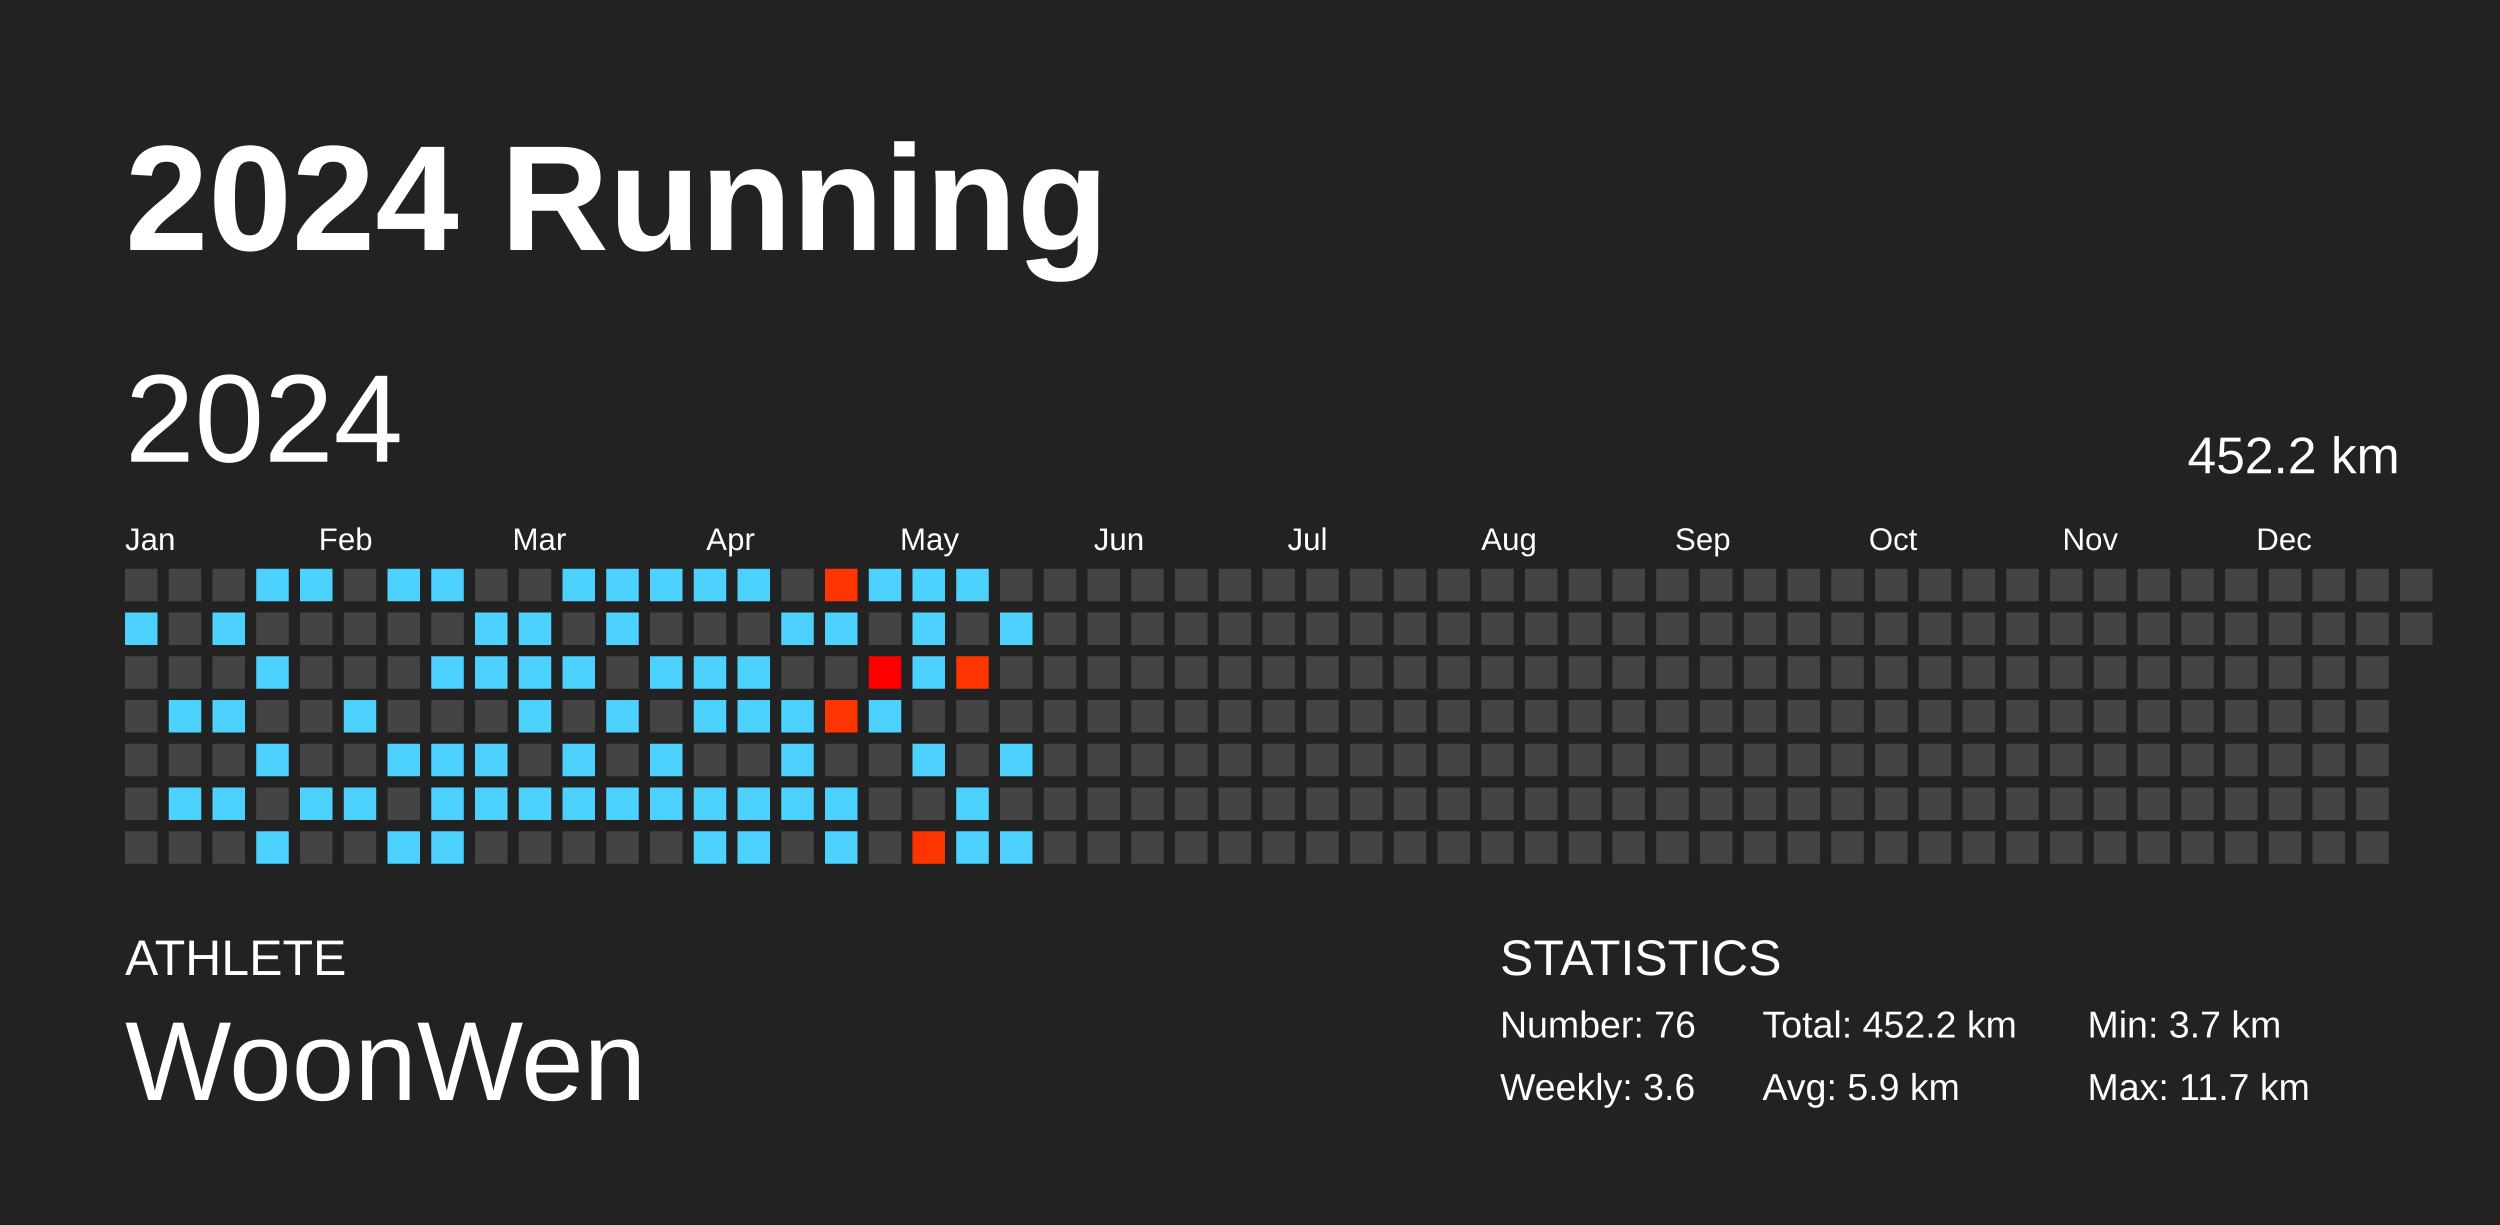
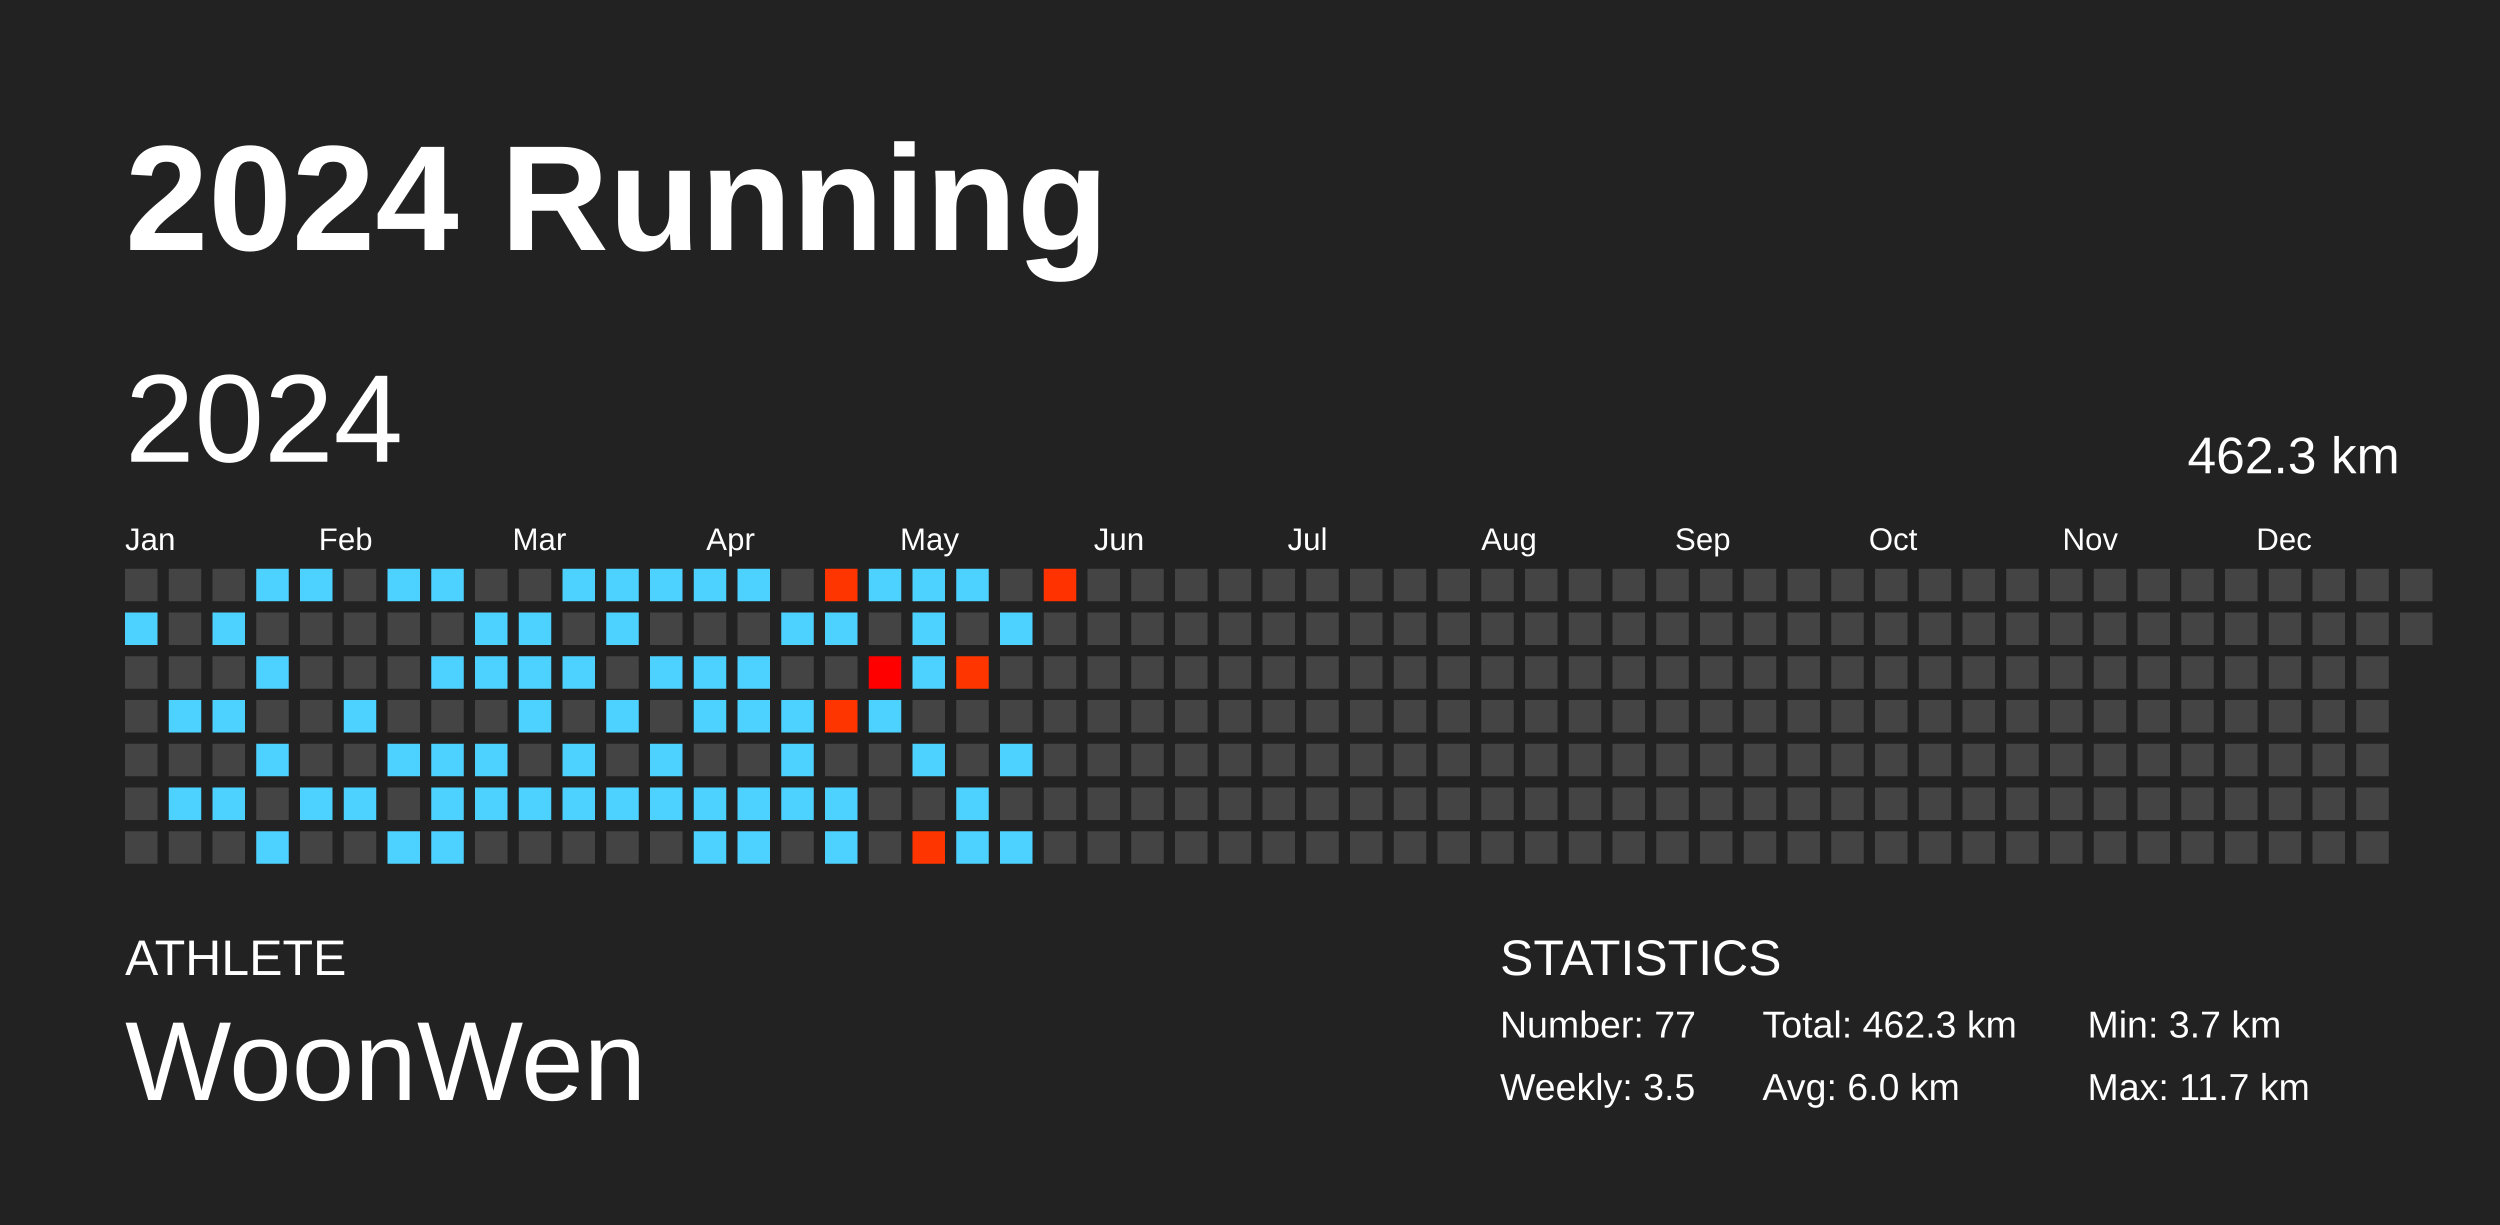
<svg xmlns="http://www.w3.org/2000/svg" baseProfile="full" height="98mm" version="1.1" viewBox="0,0,200,98" width="200mm">
  <defs />
  <rect fill="#222222" height="98" width="200" x="0" y="0" />
  <text fill="#FFFFFF" style="font-size:12px; font-family:Arial; font-weight:bold;" x="10" y="20">2024 Running</text>
  <text fill="#FFFFFF" style="font-size:4px; font-family:Arial" x="10" y="78">ATHLETE</text>
  <text fill="#FFFFFF" style="font-size:9px; font-family:Arial" x="10" y="88">WoonWen</text>
  <text fill="#FFFFFF" style="font-size:4px; font-family:Arial" x="120" y="78">STATISTICS</text>
-   <text fill="#FFFFFF" style="font-size:3px; font-family:Arial" x="120" y="83">Number: 76</text>
-   <text fill="#FFFFFF" style="font-size:3px; font-family:Arial" x="120" y="88">Weekly: 3.6</text>
-   <text fill="#FFFFFF" style="font-size:3px; font-family:Arial" x="141" y="83">Total: 452.2 km</text>
-   <text fill="#FFFFFF" style="font-size:3px; font-family:Arial" x="141" y="88">Avg: 5.9 km</text>
+   <text fill="#FFFFFF" style="font-size:3px; font-family:Arial" x="120" y="83">Number: 77</text>
+   <text fill="#FFFFFF" style="font-size:3px; font-family:Arial" x="120" y="88">Weekly: 3.5</text>
+   <text fill="#FFFFFF" style="font-size:3px; font-family:Arial" x="141" y="83">Total: 462.3 km</text>
+   <text fill="#FFFFFF" style="font-size:3px; font-family:Arial" x="141" y="88">Avg: 6.0 km</text>
  <text fill="#FFFFFF" style="font-size:3px; font-family:Arial" x="167" y="83">Min: 3.7 km</text>
  <text fill="#FFFFFF" style="font-size:3px; font-family:Arial" x="167" y="88">Max: 11.7 km</text>
  <text dominant-baseline="hanging" fill="#FFFFFF" style="font-size:10.0px; font-family:Arial;" x="10" y="30">2024</text>
-   <text dominant-baseline="hanging" fill="#FFFFFF" style="font-size:4.125px; font-family:Arial;" x="175" y="35">452.2 km</text>
+   <text dominant-baseline="hanging" fill="#FFFFFF" style="font-size:4.125px; font-family:Arial;" x="175" y="35">462.3 km</text>
  <text fill="#FFFFFF" style="font-size:2.5px; font-family:Arial" x="10.0" y="44">Jan</text>
  <text fill="#FFFFFF" style="font-size:2.5px; font-family:Arial" x="25.5" y="44">Feb</text>
  <text fill="#FFFFFF" style="font-size:2.5px; font-family:Arial" x="41.0" y="44">Mar</text>
  <text fill="#FFFFFF" style="font-size:2.5px; font-family:Arial" x="56.5" y="44">Apr</text>
  <text fill="#FFFFFF" style="font-size:2.5px; font-family:Arial" x="72.0" y="44">May</text>
  <text fill="#FFFFFF" style="font-size:2.5px; font-family:Arial" x="87.5" y="44">Jun</text>
  <text fill="#FFFFFF" style="font-size:2.5px; font-family:Arial" x="103.0" y="44">Jul</text>
  <text fill="#FFFFFF" style="font-size:2.5px; font-family:Arial" x="118.5" y="44">Aug</text>
  <text fill="#FFFFFF" style="font-size:2.5px; font-family:Arial" x="134.0" y="44">Sep</text>
  <text fill="#FFFFFF" style="font-size:2.5px; font-family:Arial" x="149.5" y="44">Oct</text>
  <text fill="#FFFFFF" style="font-size:2.5px; font-family:Arial" x="165.0" y="44">Nov</text>
  <text fill="#FFFFFF" style="font-size:2.5px; font-family:Arial" x="180.5" y="44">Dec</text>
  <rect fill="#444444" height="2.6" width="2.6" x="10.0" y="45.5" />
  <rect fill="#4dd2ff" height="2.6" width="2.6" x="10.0" y="49.0" />
  <rect fill="#444444" height="2.6" width="2.6" x="10.0" y="52.5" />
  <rect fill="#444444" height="2.6" width="2.6" x="10.0" y="56.0" />
  <rect fill="#444444" height="2.6" width="2.6" x="10.0" y="59.5" />
  <rect fill="#444444" height="2.6" width="2.6" x="10.0" y="63.0" />
  <rect fill="#444444" height="2.6" width="2.6" x="10.0" y="66.5" />
  <rect fill="#444444" height="2.6" width="2.6" x="13.5" y="45.5" />
  <rect fill="#444444" height="2.6" width="2.6" x="13.5" y="49.0" />
  <rect fill="#444444" height="2.6" width="2.6" x="13.5" y="52.5" />
  <rect fill="#4dd2ff" height="2.6" width="2.6" x="13.5" y="56.0" />
  <rect fill="#444444" height="2.6" width="2.6" x="13.5" y="59.5" />
  <rect fill="#4dd2ff" height="2.6" width="2.6" x="13.5" y="63.0" />
  <rect fill="#444444" height="2.6" width="2.6" x="13.5" y="66.5" />
  <rect fill="#444444" height="2.6" width="2.6" x="17.0" y="45.5" />
  <rect fill="#4dd2ff" height="2.6" width="2.6" x="17.0" y="49.0" />
  <rect fill="#444444" height="2.6" width="2.6" x="17.0" y="52.5" />
  <rect fill="#4dd2ff" height="2.6" width="2.6" x="17.0" y="56.0" />
  <rect fill="#444444" height="2.6" width="2.6" x="17.0" y="59.5" />
  <rect fill="#4dd2ff" height="2.6" width="2.6" x="17.0" y="63.0" />
  <rect fill="#444444" height="2.6" width="2.6" x="17.0" y="66.5" />
  <rect fill="#4dd2ff" height="2.6" width="2.6" x="20.5" y="45.5" />
  <rect fill="#444444" height="2.6" width="2.6" x="20.5" y="49.0" />
  <rect fill="#4dd2ff" height="2.6" width="2.6" x="20.5" y="52.5" />
  <rect fill="#444444" height="2.6" width="2.6" x="20.5" y="56.0" />
  <rect fill="#4dd2ff" height="2.6" width="2.6" x="20.5" y="59.5" />
  <rect fill="#444444" height="2.6" width="2.6" x="20.5" y="63.0" />
  <rect fill="#4dd2ff" height="2.6" width="2.6" x="20.5" y="66.5" />
  <rect fill="#4dd2ff" height="2.6" width="2.6" x="24.0" y="45.5" />
  <rect fill="#444444" height="2.6" width="2.6" x="24.0" y="49.0" />
  <rect fill="#444444" height="2.6" width="2.6" x="24.0" y="52.5" />
  <rect fill="#444444" height="2.6" width="2.6" x="24.0" y="56.0" />
  <rect fill="#444444" height="2.6" width="2.6" x="24.0" y="59.5" />
  <rect fill="#4dd2ff" height="2.6" width="2.6" x="24.0" y="63.0" />
  <rect fill="#444444" height="2.6" width="2.6" x="24.0" y="66.5" />
  <rect fill="#444444" height="2.6" width="2.6" x="27.5" y="45.5" />
  <rect fill="#444444" height="2.6" width="2.6" x="27.5" y="49.0" />
  <rect fill="#444444" height="2.6" width="2.6" x="27.5" y="52.5" />
  <rect fill="#4dd2ff" height="2.6" width="2.6" x="27.5" y="56.0" />
  <rect fill="#444444" height="2.6" width="2.6" x="27.5" y="59.5" />
  <rect fill="#4dd2ff" height="2.6" width="2.6" x="27.5" y="63.0" />
  <rect fill="#444444" height="2.6" width="2.6" x="27.5" y="66.5" />
  <rect fill="#4dd2ff" height="2.6" width="2.6" x="31.0" y="45.5" />
  <rect fill="#444444" height="2.6" width="2.6" x="31.0" y="49.0" />
  <rect fill="#444444" height="2.6" width="2.6" x="31.0" y="52.5" />
  <rect fill="#444444" height="2.6" width="2.6" x="31.0" y="56.0" />
  <rect fill="#4dd2ff" height="2.6" width="2.6" x="31.0" y="59.5" />
  <rect fill="#444444" height="2.6" width="2.6" x="31.0" y="63.0" />
  <rect fill="#4dd2ff" height="2.6" width="2.6" x="31.0" y="66.5" />
  <rect fill="#4dd2ff" height="2.6" width="2.6" x="34.5" y="45.5" />
  <rect fill="#444444" height="2.6" width="2.6" x="34.5" y="49.0" />
  <rect fill="#4dd2ff" height="2.6" width="2.6" x="34.5" y="52.5" />
  <rect fill="#444444" height="2.6" width="2.6" x="34.5" y="56.0" />
  <rect fill="#4dd2ff" height="2.6" width="2.6" x="34.5" y="59.5" />
  <rect fill="#4dd2ff" height="2.6" width="2.6" x="34.5" y="63.0" />
  <rect fill="#4dd2ff" height="2.6" width="2.6" x="34.5" y="66.5" />
  <rect fill="#444444" height="2.6" width="2.6" x="38.0" y="45.5" />
  <rect fill="#4dd2ff" height="2.6" width="2.6" x="38.0" y="49.0" />
  <rect fill="#4dd2ff" height="2.6" width="2.6" x="38.0" y="52.5" />
  <rect fill="#444444" height="2.6" width="2.6" x="38.0" y="56.0" />
  <rect fill="#4dd2ff" height="2.6" width="2.6" x="38.0" y="59.5" />
  <rect fill="#4dd2ff" height="2.6" width="2.6" x="38.0" y="63.0" />
  <rect fill="#444444" height="2.6" width="2.6" x="38.0" y="66.5" />
  <rect fill="#444444" height="2.6" width="2.6" x="41.5" y="45.5" />
  <rect fill="#4dd2ff" height="2.6" width="2.6" x="41.5" y="49.0" />
  <rect fill="#4dd2ff" height="2.6" width="2.6" x="41.5" y="52.5" />
  <rect fill="#4dd2ff" height="2.6" width="2.6" x="41.5" y="56.0" />
  <rect fill="#444444" height="2.6" width="2.6" x="41.5" y="59.5" />
  <rect fill="#4dd2ff" height="2.6" width="2.6" x="41.5" y="63.0" />
  <rect fill="#444444" height="2.6" width="2.6" x="41.5" y="66.5" />
  <rect fill="#4dd2ff" height="2.6" width="2.6" x="45.0" y="45.5" />
  <rect fill="#444444" height="2.6" width="2.6" x="45.0" y="49.0" />
  <rect fill="#4dd2ff" height="2.6" width="2.6" x="45.0" y="52.5" />
  <rect fill="#444444" height="2.6" width="2.6" x="45.0" y="56.0" />
  <rect fill="#4dd2ff" height="2.6" width="2.6" x="45.0" y="59.5" />
  <rect fill="#4dd2ff" height="2.6" width="2.6" x="45.0" y="63.0" />
  <rect fill="#444444" height="2.6" width="2.6" x="45.0" y="66.5" />
  <rect fill="#4dd2ff" height="2.6" width="2.6" x="48.5" y="45.5" />
  <rect fill="#4dd2ff" height="2.6" width="2.6" x="48.5" y="49.0" />
  <rect fill="#444444" height="2.6" width="2.6" x="48.5" y="52.5" />
  <rect fill="#4dd2ff" height="2.6" width="2.6" x="48.5" y="56.0" />
  <rect fill="#444444" height="2.6" width="2.6" x="48.5" y="59.5" />
  <rect fill="#4dd2ff" height="2.6" width="2.6" x="48.5" y="63.0" />
  <rect fill="#444444" height="2.6" width="2.6" x="48.5" y="66.5" />
  <rect fill="#4dd2ff" height="2.6" width="2.6" x="52.0" y="45.5" />
  <rect fill="#444444" height="2.6" width="2.6" x="52.0" y="49.0" />
  <rect fill="#4dd2ff" height="2.6" width="2.6" x="52.0" y="52.5" />
  <rect fill="#444444" height="2.6" width="2.6" x="52.0" y="56.0" />
  <rect fill="#4dd2ff" height="2.6" width="2.6" x="52.0" y="59.5" />
  <rect fill="#4dd2ff" height="2.6" width="2.6" x="52.0" y="63.0" />
  <rect fill="#444444" height="2.6" width="2.6" x="52.0" y="66.5" />
  <rect fill="#4dd2ff" height="2.6" width="2.6" x="55.5" y="45.5" />
  <rect fill="#444444" height="2.6" width="2.6" x="55.5" y="49.0" />
  <rect fill="#4dd2ff" height="2.6" width="2.6" x="55.5" y="52.5" />
  <rect fill="#4dd2ff" height="2.6" width="2.6" x="55.5" y="56.0" />
  <rect fill="#444444" height="2.6" width="2.6" x="55.5" y="59.5" />
  <rect fill="#4dd2ff" height="2.6" width="2.6" x="55.5" y="63.0" />
  <rect fill="#4dd2ff" height="2.6" width="2.6" x="55.5" y="66.5" />
  <rect fill="#4dd2ff" height="2.6" width="2.6" x="59.0" y="45.5" />
  <rect fill="#444444" height="2.6" width="2.6" x="59.0" y="49.0" />
  <rect fill="#4dd2ff" height="2.6" width="2.6" x="59.0" y="52.5" />
  <rect fill="#4dd2ff" height="2.6" width="2.6" x="59.0" y="56.0" />
  <rect fill="#444444" height="2.6" width="2.6" x="59.0" y="59.5" />
  <rect fill="#4dd2ff" height="2.6" width="2.6" x="59.0" y="63.0" />
  <rect fill="#4dd2ff" height="2.6" width="2.6" x="59.0" y="66.5" />
  <rect fill="#444444" height="2.6" width="2.6" x="62.5" y="45.5" />
  <rect fill="#4dd2ff" height="2.6" width="2.6" x="62.5" y="49.0" />
  <rect fill="#444444" height="2.6" width="2.6" x="62.5" y="52.5" />
  <rect fill="#4dd2ff" height="2.6" width="2.6" x="62.5" y="56.0" />
  <rect fill="#4dd2ff" height="2.6" width="2.6" x="62.5" y="59.5" />
  <rect fill="#4dd2ff" height="2.6" width="2.6" x="62.5" y="63.0" />
  <rect fill="#444444" height="2.6" width="2.6" x="62.5" y="66.5" />
  <rect fill="#ff3500" height="2.6" width="2.6" x="66.0" y="45.5" />
  <rect fill="#4dd2ff" height="2.6" width="2.6" x="66.0" y="49.0" />
  <rect fill="#444444" height="2.6" width="2.6" x="66.0" y="52.5" />
  <rect fill="#ff3500" height="2.6" width="2.6" x="66.0" y="56.0" />
  <rect fill="#444444" height="2.6" width="2.6" x="66.0" y="59.5" />
  <rect fill="#4dd2ff" height="2.6" width="2.6" x="66.0" y="63.0" />
  <rect fill="#4dd2ff" height="2.6" width="2.6" x="66.0" y="66.5" />
  <rect fill="#4dd2ff" height="2.6" width="2.6" x="69.5" y="45.5" />
  <rect fill="#444444" height="2.6" width="2.6" x="69.5" y="49.0" />
  <rect fill="#ff0000" height="2.6" width="2.6" x="69.5" y="52.5" />
  <rect fill="#4dd2ff" height="2.6" width="2.6" x="69.5" y="56.0" />
  <rect fill="#444444" height="2.6" width="2.6" x="69.5" y="59.5" />
  <rect fill="#444444" height="2.6" width="2.6" x="69.5" y="63.0" />
  <rect fill="#444444" height="2.6" width="2.6" x="69.5" y="66.5" />
  <rect fill="#4dd2ff" height="2.6" width="2.6" x="73.0" y="45.5" />
  <rect fill="#4dd2ff" height="2.6" width="2.6" x="73.0" y="49.0" />
  <rect fill="#4dd2ff" height="2.6" width="2.6" x="73.0" y="52.5" />
  <rect fill="#444444" height="2.6" width="2.6" x="73.0" y="56.0" />
  <rect fill="#4dd2ff" height="2.6" width="2.6" x="73.0" y="59.5" />
  <rect fill="#444444" height="2.6" width="2.6" x="73.0" y="63.0" />
  <rect fill="#ff3500" height="2.6" width="2.6" x="73.0" y="66.5" />
  <rect fill="#4dd2ff" height="2.6" width="2.6" x="76.5" y="45.5" />
  <rect fill="#444444" height="2.6" width="2.6" x="76.5" y="49.0" />
  <rect fill="#ff3500" height="2.6" width="2.6" x="76.5" y="52.5" />
  <rect fill="#444444" height="2.6" width="2.6" x="76.5" y="56.0" />
  <rect fill="#444444" height="2.6" width="2.6" x="76.5" y="59.5" />
  <rect fill="#4dd2ff" height="2.6" width="2.6" x="76.5" y="63.0" />
  <rect fill="#4dd2ff" height="2.6" width="2.6" x="76.5" y="66.5" />
  <rect fill="#444444" height="2.6" width="2.6" x="80.0" y="45.5" />
  <rect fill="#4dd2ff" height="2.6" width="2.6" x="80.0" y="49.0" />
  <rect fill="#444444" height="2.6" width="2.6" x="80.0" y="52.5" />
  <rect fill="#444444" height="2.6" width="2.6" x="80.0" y="56.0" />
  <rect fill="#4dd2ff" height="2.6" width="2.6" x="80.0" y="59.5" />
  <rect fill="#444444" height="2.6" width="2.6" x="80.0" y="63.0" />
  <rect fill="#4dd2ff" height="2.6" width="2.6" x="80.0" y="66.5" />
-   <rect fill="#444444" height="2.6" width="2.6" x="83.5" y="45.5" />
+   <rect fill="#ff3200" height="2.6" width="2.6" x="83.5" y="45.5" />
  <rect fill="#444444" height="2.6" width="2.6" x="83.5" y="49.0" />
  <rect fill="#444444" height="2.6" width="2.6" x="83.5" y="52.5" />
  <rect fill="#444444" height="2.6" width="2.6" x="83.5" y="56.0" />
  <rect fill="#444444" height="2.6" width="2.6" x="83.5" y="59.5" />
  <rect fill="#444444" height="2.6" width="2.6" x="83.5" y="63.0" />
  <rect fill="#444444" height="2.6" width="2.6" x="83.5" y="66.5" />
  <rect fill="#444444" height="2.6" width="2.6" x="87.0" y="45.5" />
  <rect fill="#444444" height="2.6" width="2.6" x="87.0" y="49.0" />
  <rect fill="#444444" height="2.6" width="2.6" x="87.0" y="52.5" />
  <rect fill="#444444" height="2.6" width="2.6" x="87.0" y="56.0" />
  <rect fill="#444444" height="2.6" width="2.6" x="87.0" y="59.5" />
  <rect fill="#444444" height="2.6" width="2.6" x="87.0" y="63.0" />
  <rect fill="#444444" height="2.6" width="2.6" x="87.0" y="66.5" />
  <rect fill="#444444" height="2.6" width="2.6" x="90.5" y="45.5" />
  <rect fill="#444444" height="2.6" width="2.6" x="90.5" y="49.0" />
  <rect fill="#444444" height="2.6" width="2.6" x="90.5" y="52.5" />
  <rect fill="#444444" height="2.6" width="2.6" x="90.5" y="56.0" />
  <rect fill="#444444" height="2.6" width="2.6" x="90.5" y="59.5" />
  <rect fill="#444444" height="2.6" width="2.6" x="90.5" y="63.0" />
  <rect fill="#444444" height="2.6" width="2.6" x="90.5" y="66.5" />
  <rect fill="#444444" height="2.6" width="2.6" x="94.0" y="45.5" />
  <rect fill="#444444" height="2.6" width="2.6" x="94.0" y="49.0" />
  <rect fill="#444444" height="2.6" width="2.6" x="94.0" y="52.5" />
  <rect fill="#444444" height="2.6" width="2.6" x="94.0" y="56.0" />
  <rect fill="#444444" height="2.6" width="2.6" x="94.0" y="59.5" />
  <rect fill="#444444" height="2.6" width="2.6" x="94.0" y="63.0" />
  <rect fill="#444444" height="2.6" width="2.6" x="94.0" y="66.5" />
  <rect fill="#444444" height="2.6" width="2.6" x="97.5" y="45.5" />
  <rect fill="#444444" height="2.6" width="2.6" x="97.5" y="49.0" />
  <rect fill="#444444" height="2.6" width="2.6" x="97.5" y="52.5" />
  <rect fill="#444444" height="2.6" width="2.6" x="97.5" y="56.0" />
  <rect fill="#444444" height="2.6" width="2.6" x="97.5" y="59.5" />
  <rect fill="#444444" height="2.6" width="2.6" x="97.5" y="63.0" />
  <rect fill="#444444" height="2.6" width="2.6" x="97.5" y="66.5" />
  <rect fill="#444444" height="2.6" width="2.6" x="101.0" y="45.5" />
  <rect fill="#444444" height="2.6" width="2.6" x="101.0" y="49.0" />
  <rect fill="#444444" height="2.6" width="2.6" x="101.0" y="52.5" />
  <rect fill="#444444" height="2.6" width="2.6" x="101.0" y="56.0" />
  <rect fill="#444444" height="2.6" width="2.6" x="101.0" y="59.5" />
  <rect fill="#444444" height="2.6" width="2.6" x="101.0" y="63.0" />
  <rect fill="#444444" height="2.6" width="2.6" x="101.0" y="66.5" />
  <rect fill="#444444" height="2.6" width="2.6" x="104.5" y="45.5" />
  <rect fill="#444444" height="2.6" width="2.6" x="104.5" y="49.0" />
  <rect fill="#444444" height="2.6" width="2.6" x="104.5" y="52.5" />
  <rect fill="#444444" height="2.6" width="2.6" x="104.5" y="56.0" />
  <rect fill="#444444" height="2.6" width="2.6" x="104.5" y="59.5" />
  <rect fill="#444444" height="2.6" width="2.6" x="104.5" y="63.0" />
  <rect fill="#444444" height="2.6" width="2.6" x="104.5" y="66.5" />
  <rect fill="#444444" height="2.6" width="2.6" x="108.0" y="45.5" />
  <rect fill="#444444" height="2.6" width="2.6" x="108.0" y="49.0" />
  <rect fill="#444444" height="2.6" width="2.6" x="108.0" y="52.5" />
  <rect fill="#444444" height="2.6" width="2.6" x="108.0" y="56.0" />
  <rect fill="#444444" height="2.6" width="2.6" x="108.0" y="59.5" />
  <rect fill="#444444" height="2.6" width="2.6" x="108.0" y="63.0" />
  <rect fill="#444444" height="2.6" width="2.6" x="108.0" y="66.5" />
  <rect fill="#444444" height="2.6" width="2.6" x="111.5" y="45.5" />
  <rect fill="#444444" height="2.6" width="2.6" x="111.5" y="49.0" />
  <rect fill="#444444" height="2.6" width="2.6" x="111.5" y="52.5" />
  <rect fill="#444444" height="2.6" width="2.6" x="111.5" y="56.0" />
  <rect fill="#444444" height="2.6" width="2.6" x="111.5" y="59.5" />
  <rect fill="#444444" height="2.6" width="2.6" x="111.5" y="63.0" />
  <rect fill="#444444" height="2.6" width="2.6" x="111.5" y="66.5" />
  <rect fill="#444444" height="2.6" width="2.6" x="115.0" y="45.5" />
  <rect fill="#444444" height="2.6" width="2.6" x="115.0" y="49.0" />
  <rect fill="#444444" height="2.6" width="2.6" x="115.0" y="52.5" />
  <rect fill="#444444" height="2.6" width="2.6" x="115.0" y="56.0" />
  <rect fill="#444444" height="2.6" width="2.6" x="115.0" y="59.5" />
  <rect fill="#444444" height="2.6" width="2.6" x="115.0" y="63.0" />
  <rect fill="#444444" height="2.6" width="2.6" x="115.0" y="66.5" />
  <rect fill="#444444" height="2.6" width="2.6" x="118.5" y="45.5" />
  <rect fill="#444444" height="2.6" width="2.6" x="118.5" y="49.0" />
  <rect fill="#444444" height="2.6" width="2.6" x="118.5" y="52.5" />
  <rect fill="#444444" height="2.6" width="2.6" x="118.5" y="56.0" />
  <rect fill="#444444" height="2.6" width="2.6" x="118.5" y="59.5" />
  <rect fill="#444444" height="2.6" width="2.6" x="118.5" y="63.0" />
  <rect fill="#444444" height="2.6" width="2.6" x="118.5" y="66.5" />
  <rect fill="#444444" height="2.6" width="2.6" x="122.0" y="45.5" />
  <rect fill="#444444" height="2.6" width="2.6" x="122.0" y="49.0" />
  <rect fill="#444444" height="2.6" width="2.6" x="122.0" y="52.5" />
  <rect fill="#444444" height="2.6" width="2.6" x="122.0" y="56.0" />
  <rect fill="#444444" height="2.6" width="2.6" x="122.0" y="59.5" />
  <rect fill="#444444" height="2.6" width="2.6" x="122.0" y="63.0" />
  <rect fill="#444444" height="2.6" width="2.6" x="122.0" y="66.5" />
  <rect fill="#444444" height="2.6" width="2.6" x="125.5" y="45.5" />
  <rect fill="#444444" height="2.6" width="2.6" x="125.5" y="49.0" />
  <rect fill="#444444" height="2.6" width="2.6" x="125.5" y="52.5" />
  <rect fill="#444444" height="2.6" width="2.6" x="125.5" y="56.0" />
  <rect fill="#444444" height="2.6" width="2.6" x="125.5" y="59.5" />
  <rect fill="#444444" height="2.6" width="2.6" x="125.5" y="63.0" />
  <rect fill="#444444" height="2.6" width="2.6" x="125.5" y="66.5" />
  <rect fill="#444444" height="2.6" width="2.6" x="129.0" y="45.5" />
  <rect fill="#444444" height="2.6" width="2.6" x="129.0" y="49.0" />
  <rect fill="#444444" height="2.6" width="2.6" x="129.0" y="52.5" />
  <rect fill="#444444" height="2.6" width="2.6" x="129.0" y="56.0" />
  <rect fill="#444444" height="2.6" width="2.6" x="129.0" y="59.5" />
  <rect fill="#444444" height="2.6" width="2.6" x="129.0" y="63.0" />
  <rect fill="#444444" height="2.6" width="2.6" x="129.0" y="66.5" />
  <rect fill="#444444" height="2.6" width="2.6" x="132.5" y="45.5" />
  <rect fill="#444444" height="2.6" width="2.6" x="132.5" y="49.0" />
  <rect fill="#444444" height="2.6" width="2.6" x="132.5" y="52.5" />
  <rect fill="#444444" height="2.6" width="2.6" x="132.5" y="56.0" />
  <rect fill="#444444" height="2.6" width="2.6" x="132.5" y="59.5" />
  <rect fill="#444444" height="2.6" width="2.6" x="132.5" y="63.0" />
  <rect fill="#444444" height="2.6" width="2.6" x="132.5" y="66.5" />
  <rect fill="#444444" height="2.6" width="2.6" x="136.0" y="45.5" />
  <rect fill="#444444" height="2.6" width="2.6" x="136.0" y="49.0" />
  <rect fill="#444444" height="2.6" width="2.6" x="136.0" y="52.5" />
  <rect fill="#444444" height="2.6" width="2.6" x="136.0" y="56.0" />
  <rect fill="#444444" height="2.6" width="2.6" x="136.0" y="59.5" />
  <rect fill="#444444" height="2.6" width="2.6" x="136.0" y="63.0" />
  <rect fill="#444444" height="2.6" width="2.6" x="136.0" y="66.5" />
  <rect fill="#444444" height="2.6" width="2.6" x="139.5" y="45.5" />
  <rect fill="#444444" height="2.6" width="2.6" x="139.5" y="49.0" />
  <rect fill="#444444" height="2.6" width="2.6" x="139.5" y="52.5" />
  <rect fill="#444444" height="2.6" width="2.6" x="139.5" y="56.0" />
  <rect fill="#444444" height="2.6" width="2.6" x="139.5" y="59.5" />
  <rect fill="#444444" height="2.6" width="2.6" x="139.5" y="63.0" />
  <rect fill="#444444" height="2.6" width="2.6" x="139.5" y="66.5" />
  <rect fill="#444444" height="2.6" width="2.6" x="143.0" y="45.5" />
  <rect fill="#444444" height="2.6" width="2.6" x="143.0" y="49.0" />
  <rect fill="#444444" height="2.6" width="2.6" x="143.0" y="52.5" />
  <rect fill="#444444" height="2.6" width="2.6" x="143.0" y="56.0" />
  <rect fill="#444444" height="2.6" width="2.6" x="143.0" y="59.5" />
  <rect fill="#444444" height="2.6" width="2.6" x="143.0" y="63.0" />
  <rect fill="#444444" height="2.6" width="2.6" x="143.0" y="66.5" />
  <rect fill="#444444" height="2.6" width="2.6" x="146.5" y="45.5" />
  <rect fill="#444444" height="2.6" width="2.6" x="146.5" y="49.0" />
  <rect fill="#444444" height="2.6" width="2.6" x="146.5" y="52.5" />
  <rect fill="#444444" height="2.6" width="2.6" x="146.5" y="56.0" />
  <rect fill="#444444" height="2.6" width="2.6" x="146.5" y="59.5" />
  <rect fill="#444444" height="2.6" width="2.6" x="146.5" y="63.0" />
  <rect fill="#444444" height="2.6" width="2.6" x="146.5" y="66.5" />
  <rect fill="#444444" height="2.6" width="2.6" x="150.0" y="45.5" />
  <rect fill="#444444" height="2.6" width="2.6" x="150.0" y="49.0" />
  <rect fill="#444444" height="2.6" width="2.6" x="150.0" y="52.5" />
  <rect fill="#444444" height="2.6" width="2.6" x="150.0" y="56.0" />
  <rect fill="#444444" height="2.6" width="2.6" x="150.0" y="59.5" />
  <rect fill="#444444" height="2.6" width="2.6" x="150.0" y="63.0" />
  <rect fill="#444444" height="2.6" width="2.6" x="150.0" y="66.5" />
  <rect fill="#444444" height="2.6" width="2.6" x="153.5" y="45.5" />
  <rect fill="#444444" height="2.6" width="2.6" x="153.5" y="49.0" />
  <rect fill="#444444" height="2.6" width="2.6" x="153.5" y="52.5" />
  <rect fill="#444444" height="2.6" width="2.6" x="153.5" y="56.0" />
  <rect fill="#444444" height="2.6" width="2.6" x="153.5" y="59.5" />
  <rect fill="#444444" height="2.6" width="2.6" x="153.5" y="63.0" />
  <rect fill="#444444" height="2.6" width="2.6" x="153.5" y="66.5" />
  <rect fill="#444444" height="2.6" width="2.6" x="157.0" y="45.5" />
  <rect fill="#444444" height="2.6" width="2.6" x="157.0" y="49.0" />
  <rect fill="#444444" height="2.6" width="2.6" x="157.0" y="52.5" />
  <rect fill="#444444" height="2.6" width="2.6" x="157.0" y="56.0" />
  <rect fill="#444444" height="2.6" width="2.6" x="157.0" y="59.5" />
  <rect fill="#444444" height="2.6" width="2.6" x="157.0" y="63.0" />
  <rect fill="#444444" height="2.6" width="2.6" x="157.0" y="66.5" />
  <rect fill="#444444" height="2.6" width="2.6" x="160.5" y="45.5" />
  <rect fill="#444444" height="2.6" width="2.6" x="160.5" y="49.0" />
  <rect fill="#444444" height="2.6" width="2.6" x="160.5" y="52.5" />
  <rect fill="#444444" height="2.6" width="2.6" x="160.5" y="56.0" />
  <rect fill="#444444" height="2.6" width="2.6" x="160.5" y="59.5" />
  <rect fill="#444444" height="2.6" width="2.6" x="160.5" y="63.0" />
  <rect fill="#444444" height="2.6" width="2.6" x="160.5" y="66.5" />
  <rect fill="#444444" height="2.6" width="2.6" x="164.0" y="45.5" />
  <rect fill="#444444" height="2.6" width="2.6" x="164.0" y="49.0" />
  <rect fill="#444444" height="2.6" width="2.6" x="164.0" y="52.5" />
  <rect fill="#444444" height="2.6" width="2.6" x="164.0" y="56.0" />
  <rect fill="#444444" height="2.6" width="2.6" x="164.0" y="59.5" />
  <rect fill="#444444" height="2.6" width="2.6" x="164.0" y="63.0" />
  <rect fill="#444444" height="2.6" width="2.6" x="164.0" y="66.5" />
  <rect fill="#444444" height="2.6" width="2.6" x="167.5" y="45.5" />
  <rect fill="#444444" height="2.6" width="2.6" x="167.5" y="49.0" />
  <rect fill="#444444" height="2.6" width="2.6" x="167.5" y="52.5" />
  <rect fill="#444444" height="2.6" width="2.6" x="167.5" y="56.0" />
  <rect fill="#444444" height="2.6" width="2.6" x="167.5" y="59.5" />
  <rect fill="#444444" height="2.6" width="2.6" x="167.5" y="63.0" />
  <rect fill="#444444" height="2.6" width="2.6" x="167.5" y="66.5" />
  <rect fill="#444444" height="2.6" width="2.6" x="171.0" y="45.5" />
  <rect fill="#444444" height="2.6" width="2.6" x="171.0" y="49.0" />
  <rect fill="#444444" height="2.6" width="2.6" x="171.0" y="52.5" />
  <rect fill="#444444" height="2.6" width="2.6" x="171.0" y="56.0" />
  <rect fill="#444444" height="2.6" width="2.6" x="171.0" y="59.5" />
  <rect fill="#444444" height="2.6" width="2.6" x="171.0" y="63.0" />
  <rect fill="#444444" height="2.6" width="2.6" x="171.0" y="66.5" />
  <rect fill="#444444" height="2.6" width="2.6" x="174.5" y="45.5" />
  <rect fill="#444444" height="2.6" width="2.6" x="174.5" y="49.0" />
  <rect fill="#444444" height="2.6" width="2.6" x="174.5" y="52.5" />
  <rect fill="#444444" height="2.6" width="2.6" x="174.5" y="56.0" />
  <rect fill="#444444" height="2.6" width="2.6" x="174.5" y="59.5" />
  <rect fill="#444444" height="2.6" width="2.6" x="174.5" y="63.0" />
  <rect fill="#444444" height="2.6" width="2.6" x="174.5" y="66.5" />
  <rect fill="#444444" height="2.6" width="2.6" x="178.0" y="45.5" />
  <rect fill="#444444" height="2.6" width="2.6" x="178.0" y="49.0" />
  <rect fill="#444444" height="2.6" width="2.6" x="178.0" y="52.5" />
  <rect fill="#444444" height="2.6" width="2.6" x="178.0" y="56.0" />
  <rect fill="#444444" height="2.6" width="2.6" x="178.0" y="59.5" />
  <rect fill="#444444" height="2.6" width="2.6" x="178.0" y="63.0" />
  <rect fill="#444444" height="2.6" width="2.6" x="178.0" y="66.5" />
  <rect fill="#444444" height="2.6" width="2.6" x="181.5" y="45.5" />
  <rect fill="#444444" height="2.6" width="2.6" x="181.5" y="49.0" />
  <rect fill="#444444" height="2.6" width="2.6" x="181.5" y="52.5" />
  <rect fill="#444444" height="2.6" width="2.6" x="181.5" y="56.0" />
  <rect fill="#444444" height="2.6" width="2.6" x="181.5" y="59.5" />
  <rect fill="#444444" height="2.6" width="2.6" x="181.5" y="63.0" />
  <rect fill="#444444" height="2.6" width="2.6" x="181.5" y="66.5" />
  <rect fill="#444444" height="2.6" width="2.6" x="185.0" y="45.5" />
  <rect fill="#444444" height="2.6" width="2.6" x="185.0" y="49.0" />
  <rect fill="#444444" height="2.6" width="2.6" x="185.0" y="52.5" />
  <rect fill="#444444" height="2.6" width="2.6" x="185.0" y="56.0" />
  <rect fill="#444444" height="2.6" width="2.6" x="185.0" y="59.5" />
  <rect fill="#444444" height="2.6" width="2.6" x="185.0" y="63.0" />
  <rect fill="#444444" height="2.6" width="2.6" x="185.0" y="66.5" />
  <rect fill="#444444" height="2.6" width="2.6" x="188.5" y="45.5" />
  <rect fill="#444444" height="2.6" width="2.6" x="188.5" y="49.0" />
  <rect fill="#444444" height="2.6" width="2.6" x="188.5" y="52.5" />
  <rect fill="#444444" height="2.6" width="2.6" x="188.5" y="56.0" />
  <rect fill="#444444" height="2.6" width="2.6" x="188.5" y="59.5" />
  <rect fill="#444444" height="2.6" width="2.6" x="188.5" y="63.0" />
  <rect fill="#444444" height="2.6" width="2.6" x="188.5" y="66.5" />
  <rect fill="#444444" height="2.6" width="2.6" x="192.0" y="45.5" />
  <rect fill="#444444" height="2.6" width="2.6" x="192.0" y="49.0" />
</svg>
